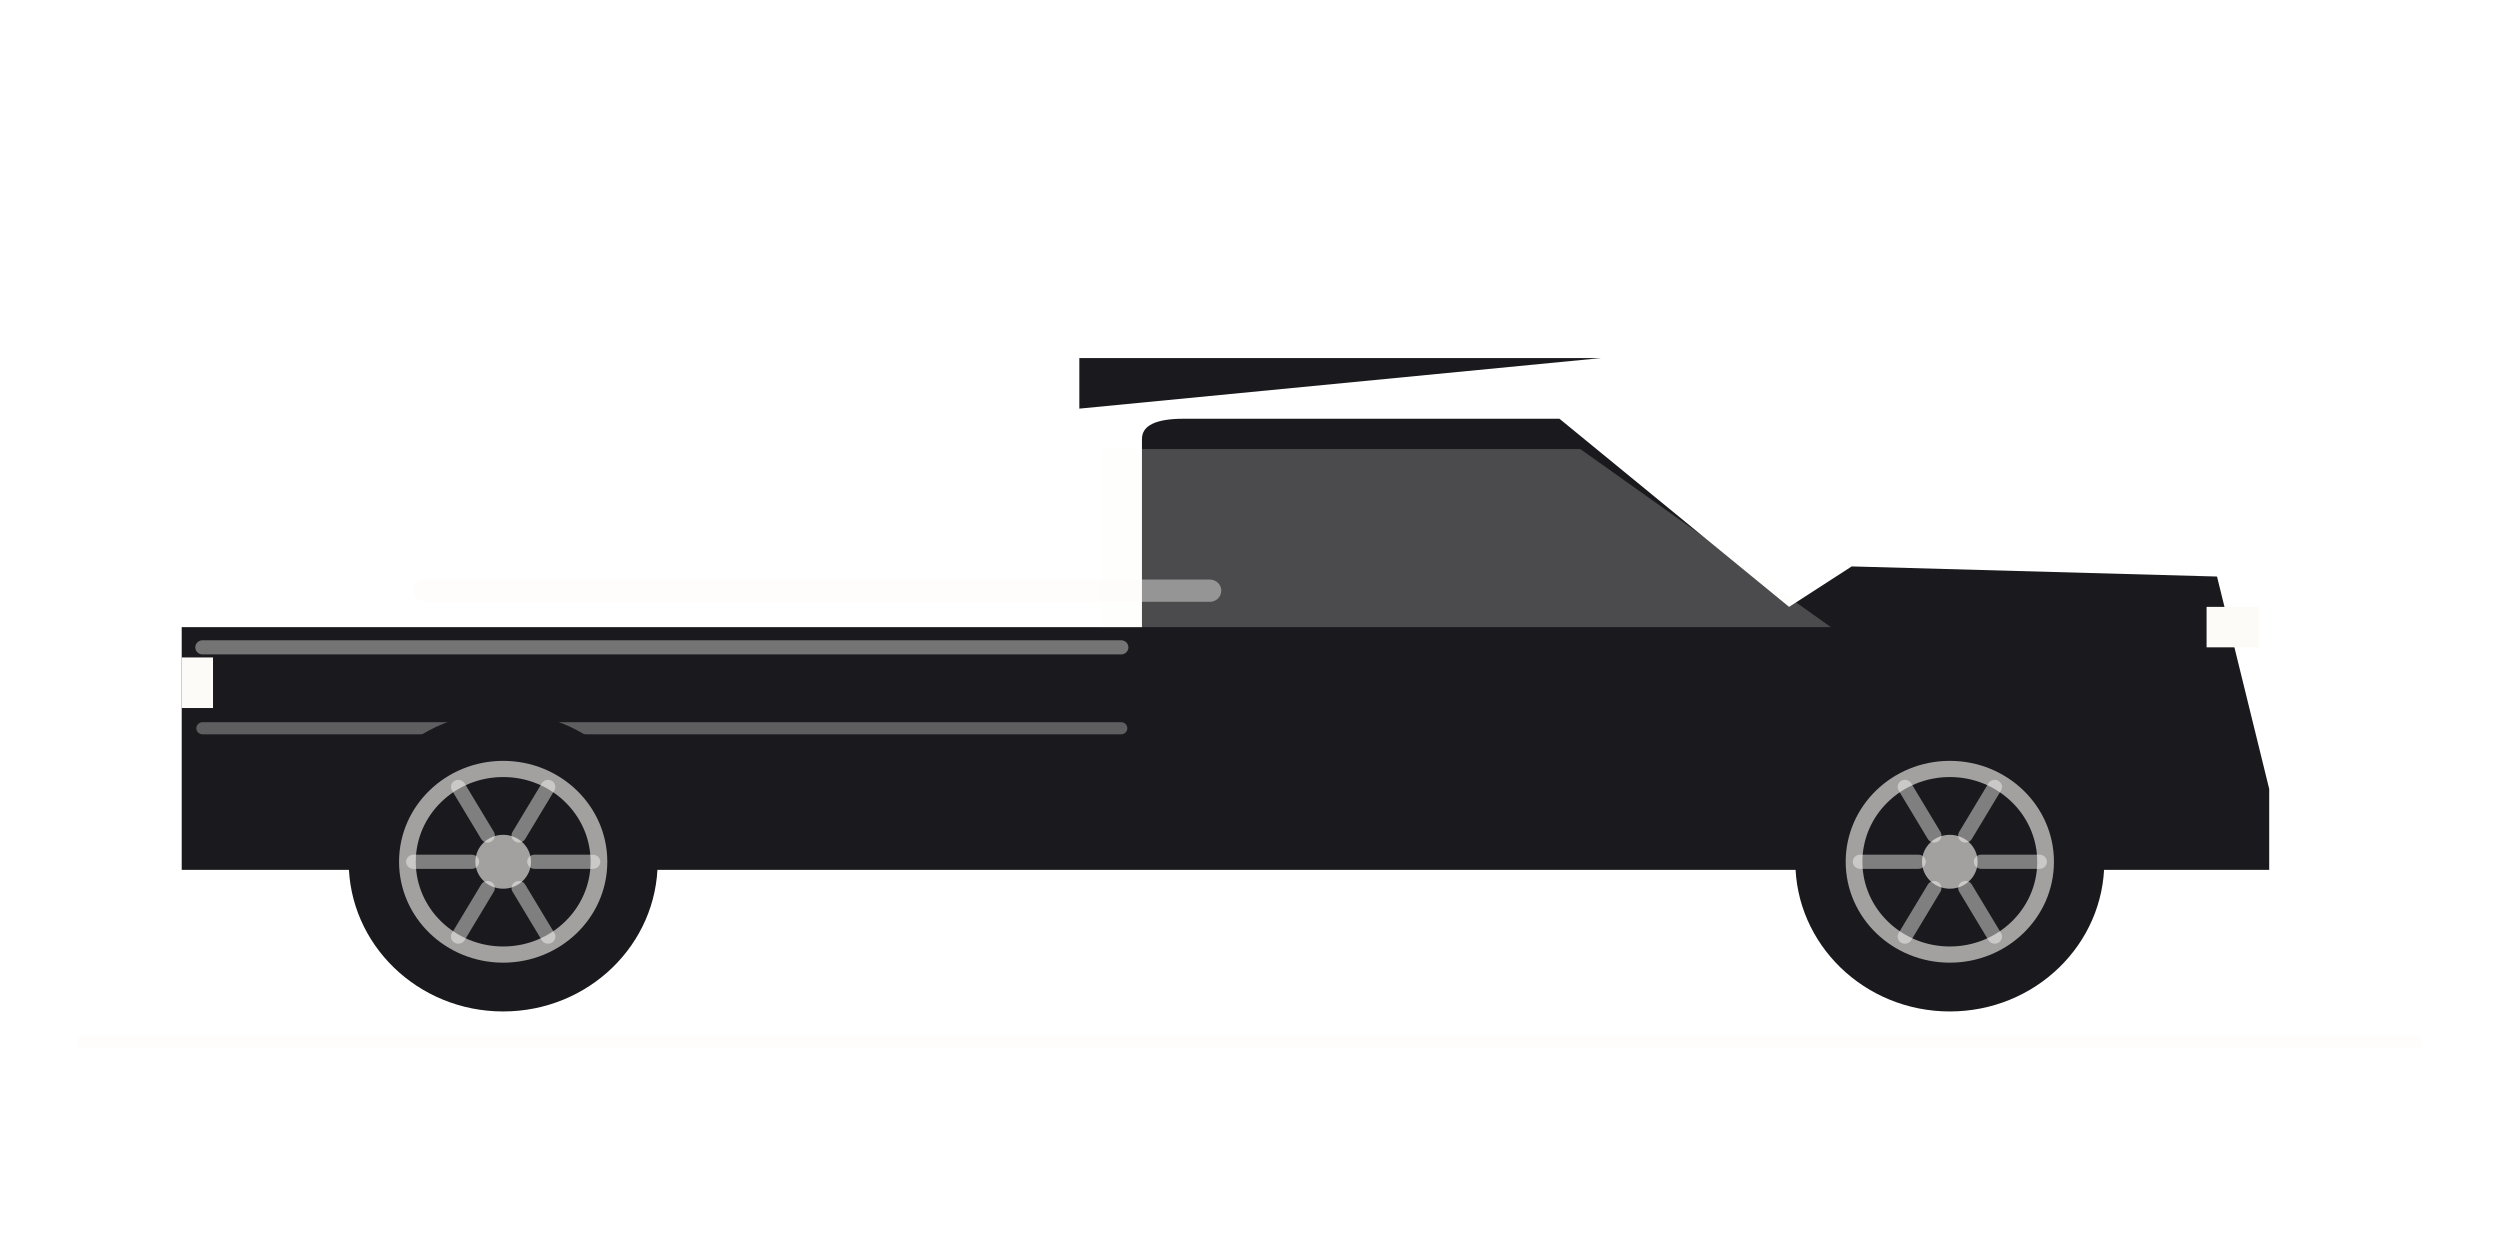
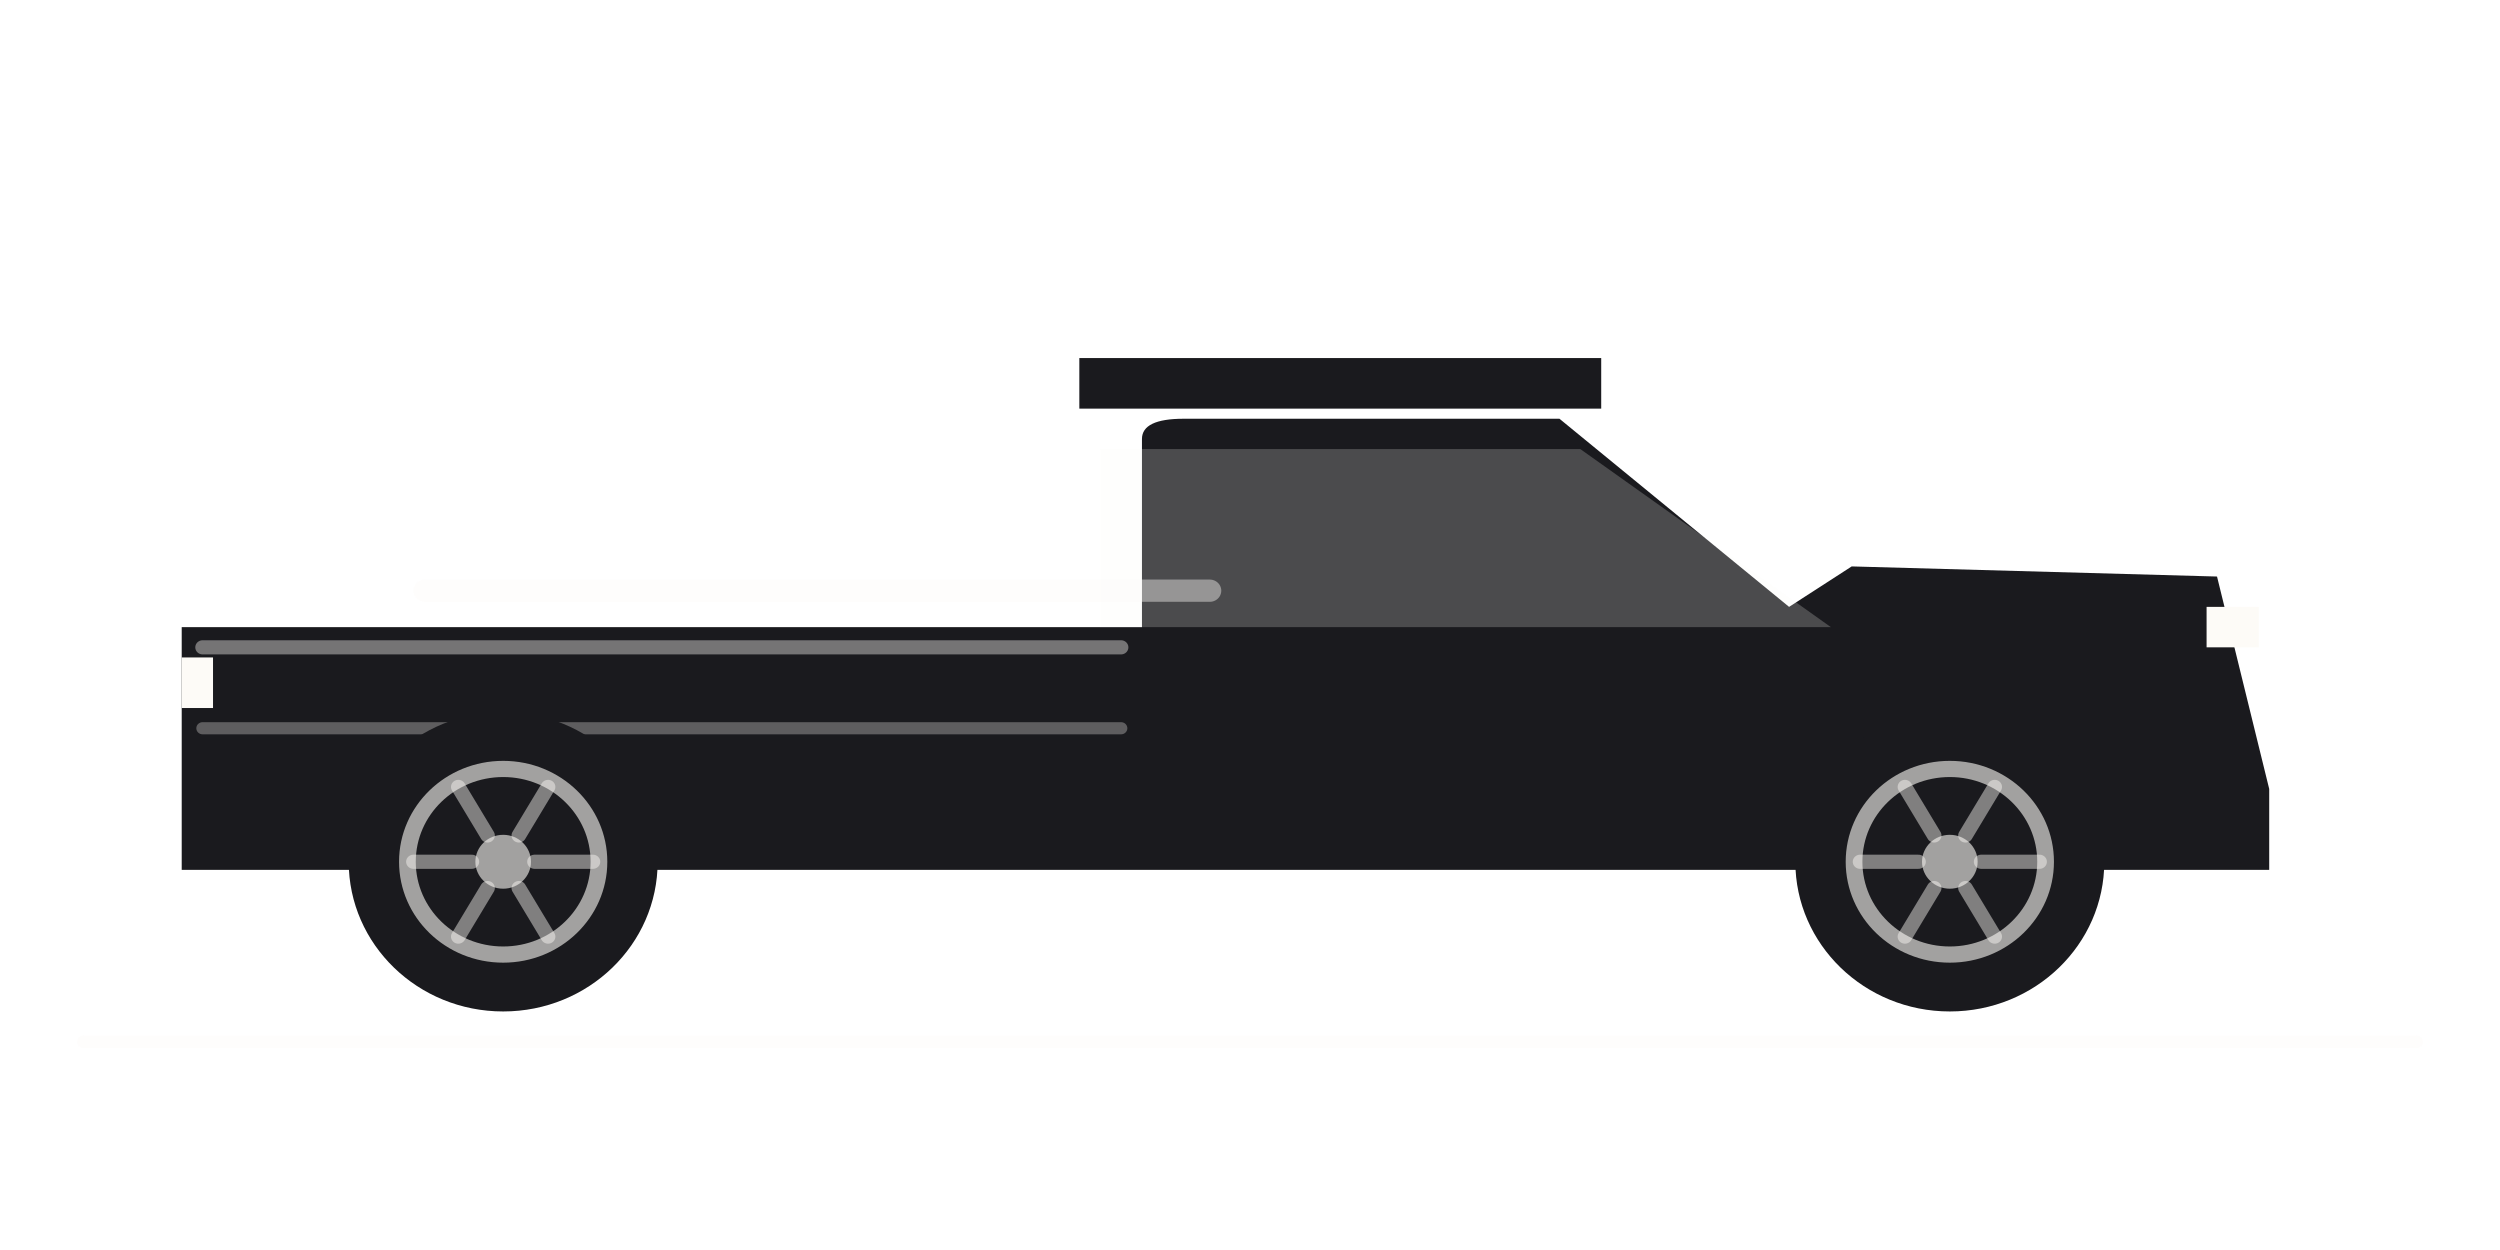
<svg xmlns="http://www.w3.org/2000/svg" viewBox="0 0 240 120">
  <g transform="translate(-4.6 0) scale(1.002 0.971)" transform-origin="120 100">
    <path d="M22 86L22 62L114 62L114 43.4Q114 41.4 118 41.4L154 41.4L176 60L182 56L217 57L222 78L222 86Z" fill="#1A1A1E" />
    <path d="M24 64L112 64" fill="none" stroke="#FDFBF7" stroke-opacity="0.4" stroke-width="1.4" stroke-linecap="round" stroke-linejoin="round" />
    <path d="M24 72L112 72" fill="none" stroke="#FDFBF7" stroke-opacity="0.3" stroke-width="1.2" stroke-linecap="round" stroke-linejoin="round" />
    <path d="M156 44.4L180 62L110 62L110 44.4Z" fill="#FDFBF7" fill-opacity="0.22" />
    <path d="M216 60h5v4h-5z" fill="#FDFBF7" />
    <path d="M22 65h3v5h-3z" fill="#FDFBF7" />
-     <path d="M158 35.4h-50v5h--50z" fill="#1A1A1E" />
+     <path d="M158 35.4h-50v5h50z" fill="#1A1A1E" />
    <circle cx="52.8" cy="85.2" r="14.8" fill="#1A1A1E" />
    <circle cx="52.8" cy="85.2" r="9.176" fill="none" stroke="#FDFBF7" stroke-opacity="0.6" stroke-width="1.6" />
    <circle cx="52.8" cy="85.2" r="2.664" fill="#FDFBF7" fill-opacity=".6" />
    <path d="M55.8 85.2L61.4 85.2" fill="none" stroke="#FDFBF7" stroke-opacity="0.45" stroke-width="1.4" stroke-linecap="round" stroke-linejoin="round" />
    <path d="M54.3 87.8L57.1 92.6" fill="none" stroke="#FDFBF7" stroke-opacity="0.45" stroke-width="1.4" stroke-linecap="round" stroke-linejoin="round" />
    <path d="M51.3 87.8L48.5 92.6" fill="none" stroke="#FDFBF7" stroke-opacity="0.45" stroke-width="1.4" stroke-linecap="round" stroke-linejoin="round" />
    <path d="M49.8 85.2L44.2 85.2" fill="none" stroke="#FDFBF7" stroke-opacity="0.45" stroke-width="1.4" stroke-linecap="round" stroke-linejoin="round" />
    <path d="M51.3 82.6L48.5 77.8" fill="none" stroke="#FDFBF7" stroke-opacity="0.45" stroke-width="1.4" stroke-linecap="round" stroke-linejoin="round" />
    <path d="M54.3 82.6L57.1 77.8" fill="none" stroke="#FDFBF7" stroke-opacity="0.45" stroke-width="1.4" stroke-linecap="round" stroke-linejoin="round" />
    <circle cx="191.4" cy="85.2" r="14.8" fill="#1A1A1E" />
    <circle cx="191.4" cy="85.2" r="9.176" fill="none" stroke="#FDFBF7" stroke-opacity="0.6" stroke-width="1.6" />
    <circle cx="191.4" cy="85.2" r="2.664" fill="#FDFBF7" fill-opacity=".6" />
    <path d="M194.4 85.2L200 85.2" fill="none" stroke="#FDFBF7" stroke-opacity="0.45" stroke-width="1.4" stroke-linecap="round" stroke-linejoin="round" />
    <path d="M192.9 87.8L195.7 92.6" fill="none" stroke="#FDFBF7" stroke-opacity="0.45" stroke-width="1.4" stroke-linecap="round" stroke-linejoin="round" />
    <path d="M189.9 87.8L187.1 92.6" fill="none" stroke="#FDFBF7" stroke-opacity="0.45" stroke-width="1.4" stroke-linecap="round" stroke-linejoin="round" />
    <path d="M188.4 85.2L182.8 85.2" fill="none" stroke="#FDFBF7" stroke-opacity="0.45" stroke-width="1.4" stroke-linecap="round" stroke-linejoin="round" />
    <path d="M189.9 82.6L187.1 77.8" fill="none" stroke="#FDFBF7" stroke-opacity="0.45" stroke-width="1.4" stroke-linecap="round" stroke-linejoin="round" />
    <path d="M192.9 82.6L195.7 77.8" fill="none" stroke="#FDFBF7" stroke-opacity="0.45" stroke-width="1.4" stroke-linecap="round" stroke-linejoin="round" />
    <path d="M45.3 58.4h75.2" fill="none" stroke="#FDFBF7" stroke-opacity="0.42" stroke-width="2.2" stroke-linecap="round" stroke-linejoin="round" />
  </g>
  <path d="M8 100h224" fill="none" stroke="#FDFBF7" stroke-opacity="0.25" stroke-width="1.2" stroke-linecap="round" stroke-linejoin="round" />
</svg>
